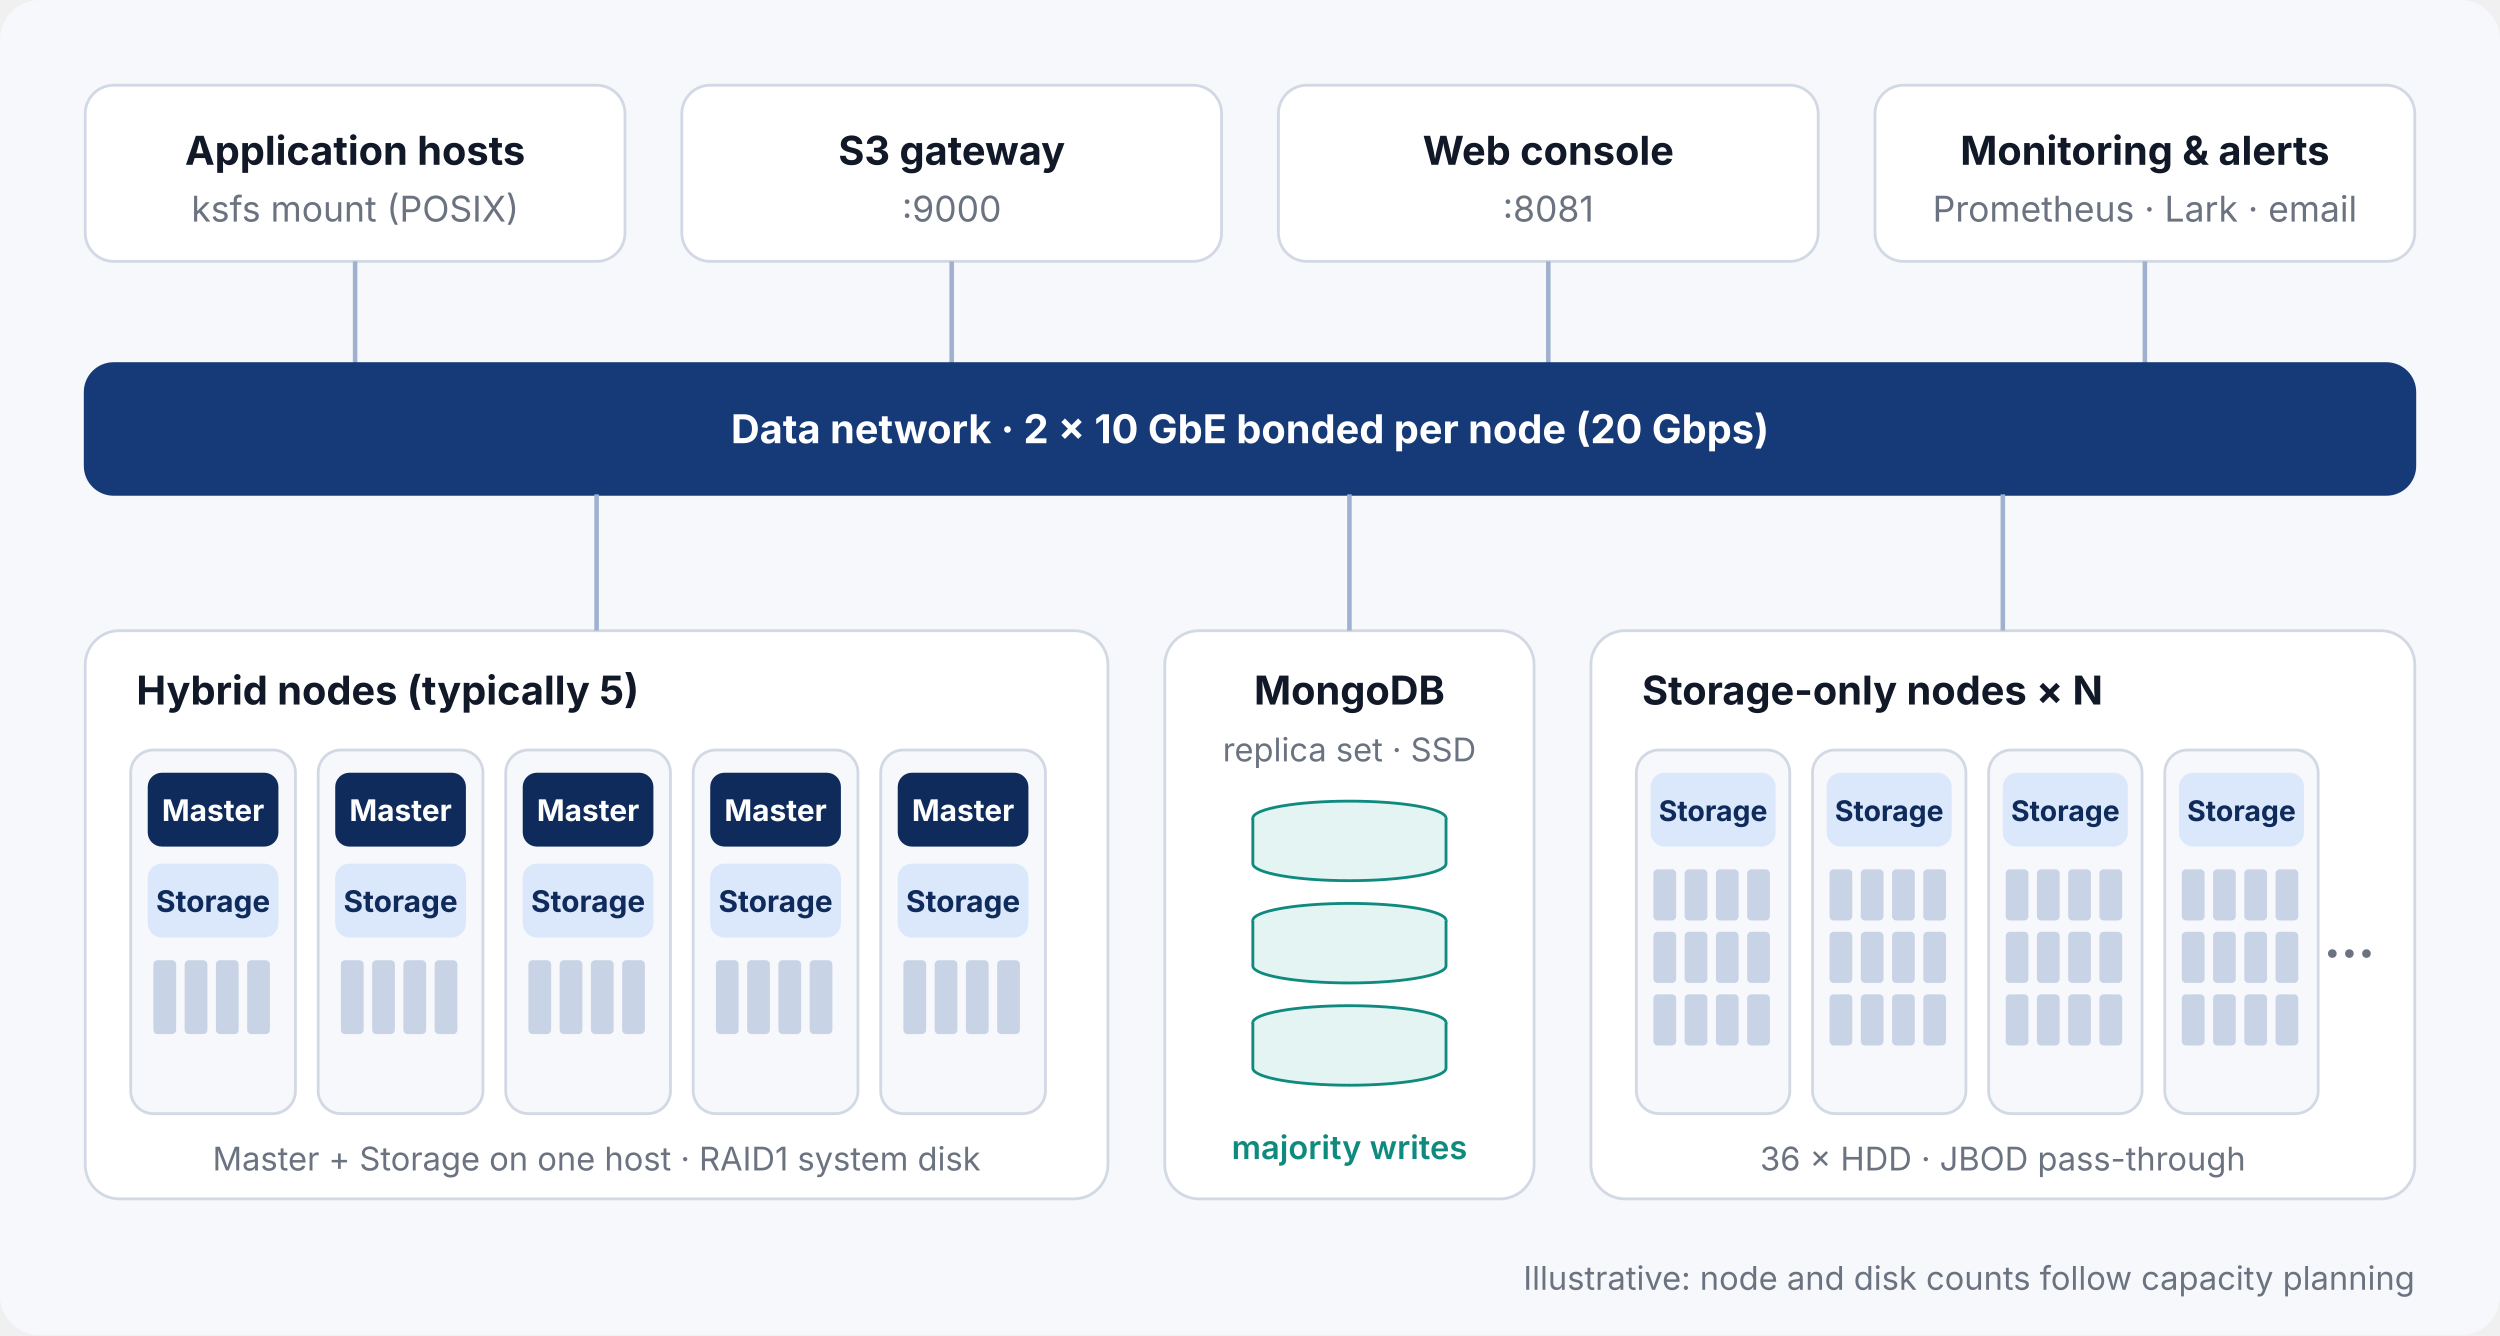
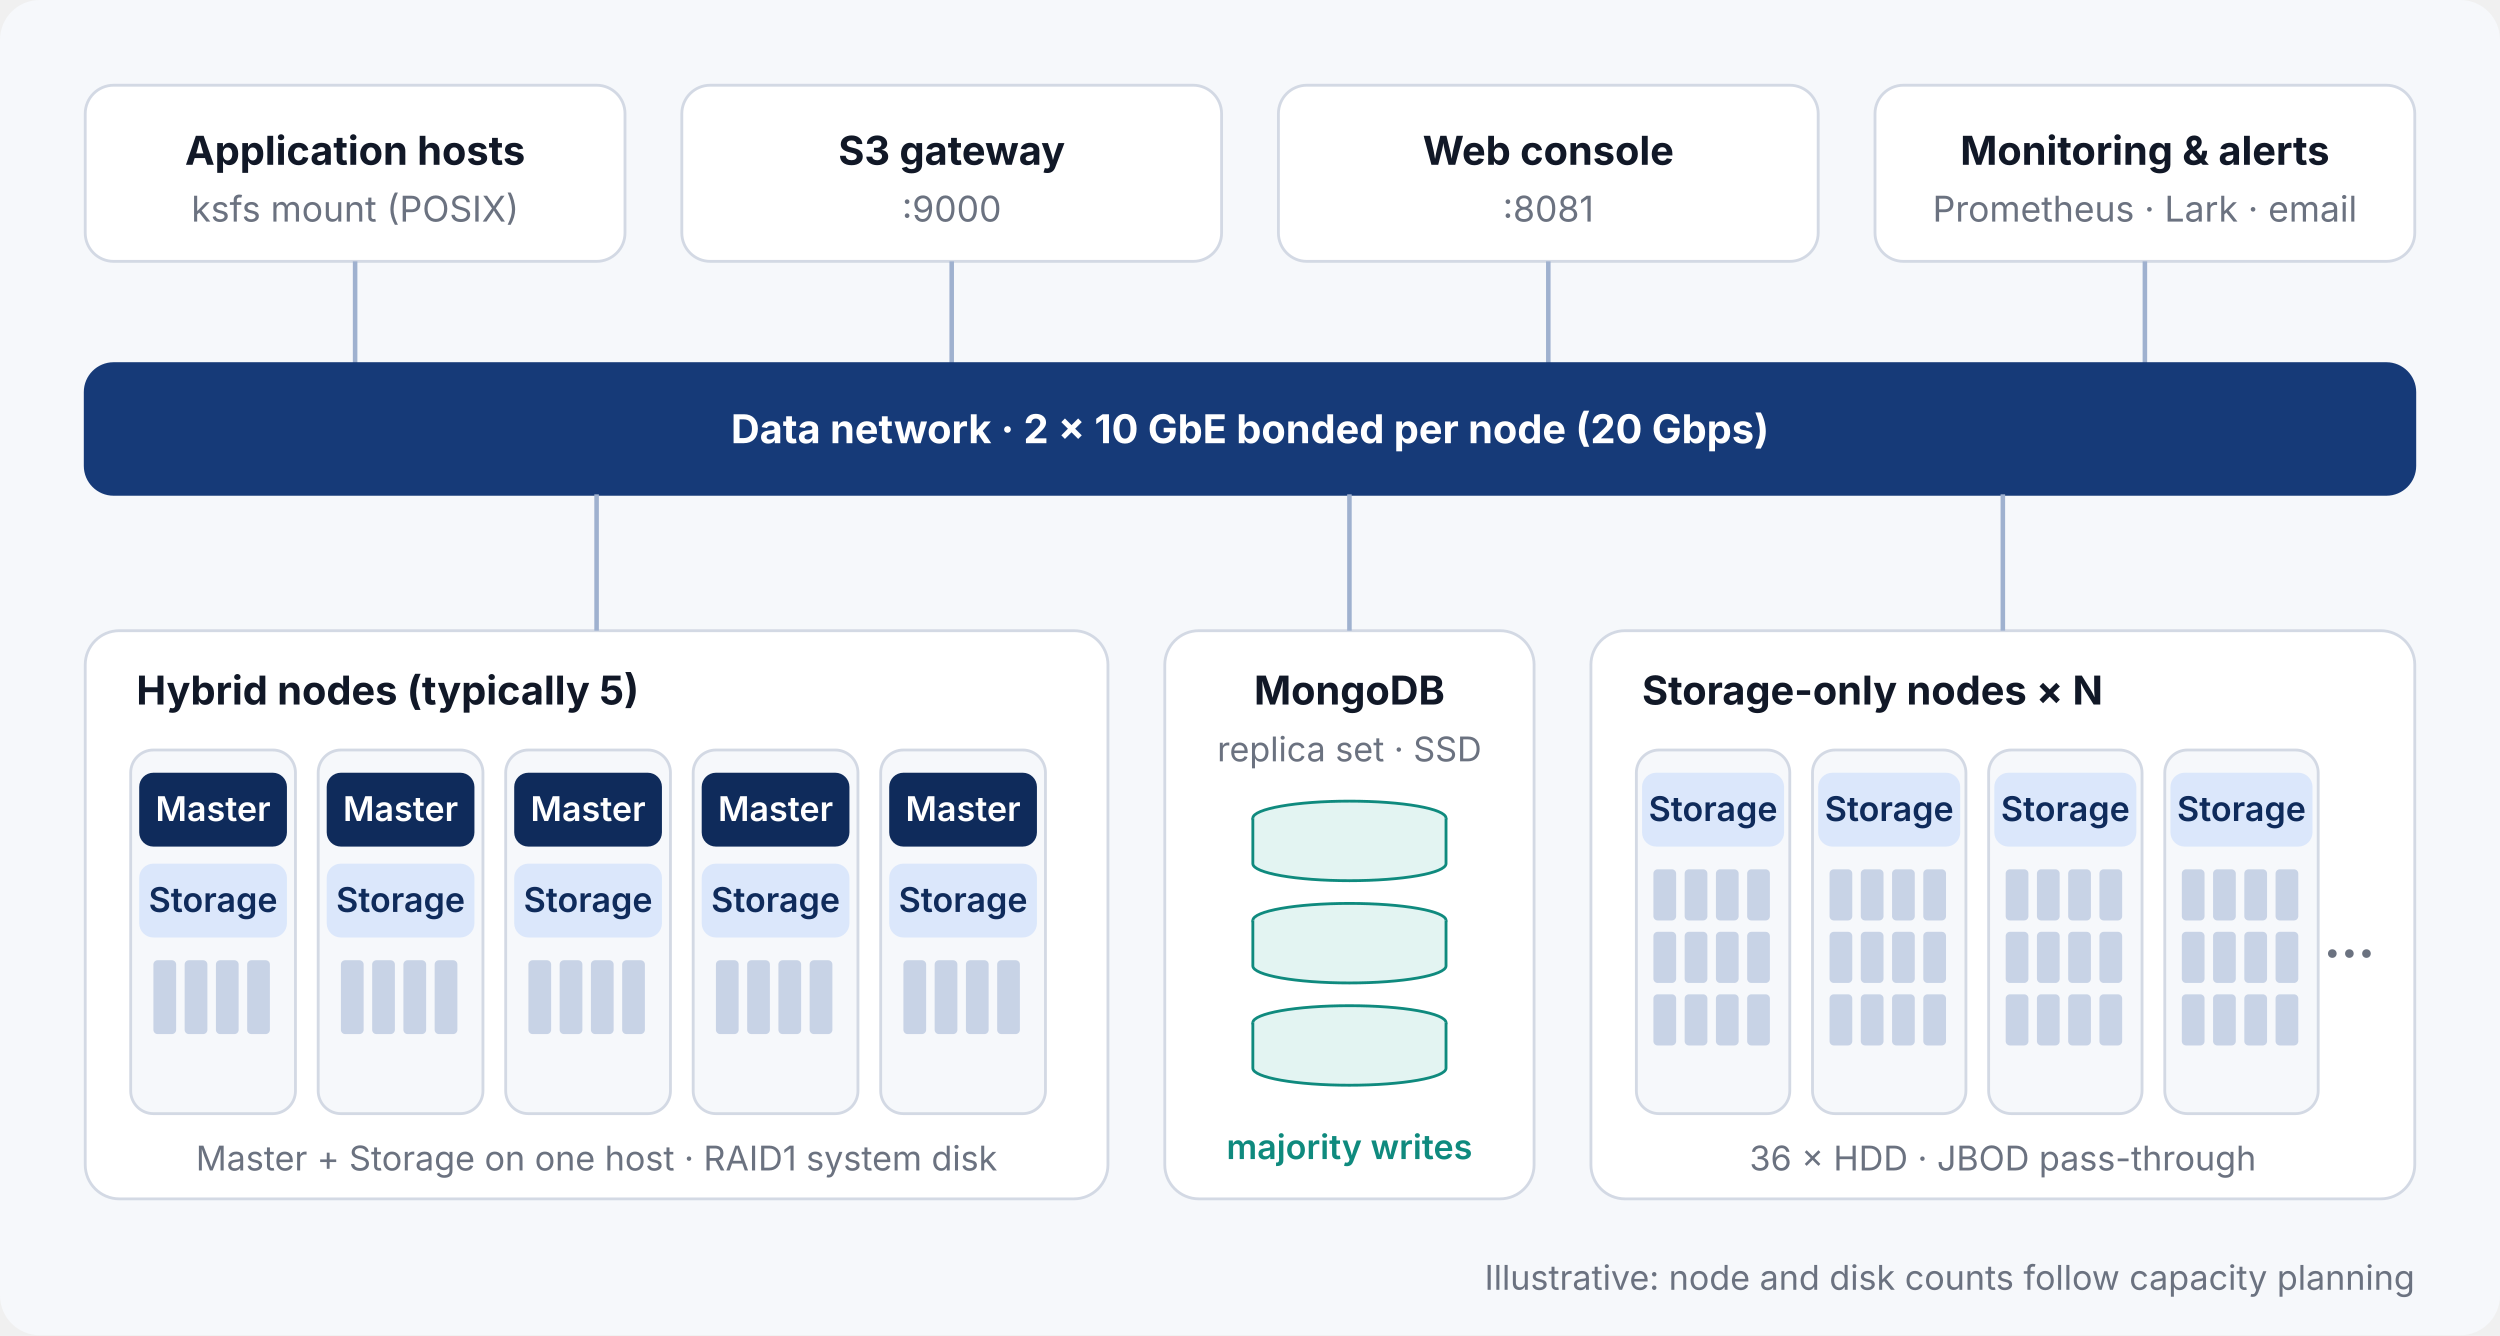
<svg xmlns="http://www.w3.org/2000/svg" viewBox="0 0 880 470" font-family="-apple-system, BlinkMacSystemFont, 'Segoe UI', 'PingFang SC', 'Microsoft YaHei', sans-serif">
  <defs>
    <marker id="ah" viewBox="0 0 10 10" refX="9" refY="5" markerWidth="7" markerHeight="7" orient="auto-start-reverse">
      <path d="M0 0 L10 5 L0 10 z" fill="#9fb1cf" />
    </marker>
    <pattern id="hatch" width="7" height="7" patternUnits="userSpaceOnUse" patternTransform="rotate(45)">
      <rect width="7" height="7" fill="#fbf1df" />
      <line x1="0" y1="0" x2="0" y2="7" stroke="#e6c48a" stroke-width="3" />
    </pattern>
  </defs>
  <rect x="0" y="0" width="880" height="470" rx="14" fill="#f6f8fb" />
  <rect x="30" y="30" width="190" height="62" rx="10" fill="#fff" stroke="#d3d9e4" />
  <text x="125.0" y="58.0" font-size="14" font-weight="700" fill="#111827" text-anchor="middle">Application hosts</text>
  <text x="125.0" y="78.0" font-size="12.5" fill="#6b7280" text-anchor="middle">ksfs mount (POSIX)</text>
  <line x1="125" y1="92" x2="125" y2="128" stroke="#9fb1cf" stroke-width="1.6" />
  <rect x="240" y="30" width="190" height="62" rx="10" fill="#fff" stroke="#d3d9e4" />
  <text x="335.0" y="58.0" font-size="14" font-weight="700" fill="#111827" text-anchor="middle">S3 gateway</text>
  <text x="335.0" y="78.0" font-size="12.5" fill="#6b7280" text-anchor="middle">:9000</text>
  <line x1="335" y1="92" x2="335" y2="128" stroke="#9fb1cf" stroke-width="1.6" />
  <rect x="450" y="30" width="190" height="62" rx="10" fill="#fff" stroke="#d3d9e4" />
  <text x="545.0" y="58.0" font-size="14" font-weight="700" fill="#111827" text-anchor="middle">Web console</text>
  <text x="545.0" y="78.0" font-size="12.5" fill="#6b7280" text-anchor="middle">:8081</text>
  <line x1="545" y1="92" x2="545" y2="128" stroke="#9fb1cf" stroke-width="1.6" />
  <rect x="660" y="30" width="190" height="62" rx="10" fill="#fff" stroke="#d3d9e4" />
  <text x="755.0" y="58.0" font-size="14" font-weight="700" fill="#111827" text-anchor="middle">Monitoring &amp; alerts</text>
  <text x="755.0" y="78.0" font-size="12.5" fill="#6b7280" text-anchor="middle">Prometheus · Lark · email</text>
  <line x1="755" y1="92" x2="755" y2="128" stroke="#9fb1cf" stroke-width="1.6" />
  <rect x="30" y="128" width="820" height="46" rx="10" fill="#163a78" stroke="#163a78" />
  <text x="440.0" y="156.0" font-size="14" font-weight="700" fill="#fff" text-anchor="middle">Data network · 2 × 10 GbE bonded per node (20 Gbps)</text>
  <rect x="30" y="222" width="360" height="200" rx="12" fill="#fff" stroke="#d3d9e4" />
  <text x="48" y="248" font-size="14" fill="#111827" text-anchor="start" font-weight="700">Hybrid nodes (typically 5)</text>
  <rect x="46" y="264" width="58" height="128" rx="8" fill="#f6f8fb" stroke="#d3d9e4" />
-   <rect x="52" y="272" width="46" height="26" rx="5" fill="#0f2b5b" />
-   <text x="75" y="289" font-size="10.5" fill="#fff" text-anchor="middle" font-weight="700">Master</text>
-   <rect x="52" y="304" width="46" height="26" rx="5" fill="#dbe7fb" />
-   <text x="75" y="321" font-size="10.5" fill="#0f2b5b" text-anchor="middle" font-weight="700">Storage</text>
+   <rect x="49" y="272" width="52" height="26" rx="5" fill="#0f2b5b" />
+   <text x="75" y="289" font-size="12" fill="#fff" text-anchor="middle" font-weight="600">Master</text>
+   <rect x="49" y="304" width="52" height="26" rx="5" fill="#dbe7fb" />
+   <text x="75" y="321" font-size="12" fill="#0f2b5b" text-anchor="middle" font-weight="600">Storage</text>
  <rect x="54" y="338" width="8" height="26" rx="1.5" fill="#c8d3e6" />
  <rect x="65" y="338" width="8" height="26" rx="1.5" fill="#c8d3e6" />
  <rect x="76" y="338" width="8" height="26" rx="1.5" fill="#c8d3e6" />
  <rect x="87" y="338" width="8" height="26" rx="1.5" fill="#c8d3e6" />
  <rect x="112" y="264" width="58" height="128" rx="8" fill="#f6f8fb" stroke="#d3d9e4" />
-   <rect x="118" y="272" width="46" height="26" rx="5" fill="#0f2b5b" />
-   <text x="141" y="289" font-size="10.5" fill="#fff" text-anchor="middle" font-weight="700">Master</text>
-   <rect x="118" y="304" width="46" height="26" rx="5" fill="#dbe7fb" />
-   <text x="141" y="321" font-size="10.5" fill="#0f2b5b" text-anchor="middle" font-weight="700">Storage</text>
+   <rect x="115" y="272" width="52" height="26" rx="5" fill="#0f2b5b" />
+   <text x="141" y="289" font-size="12" fill="#fff" text-anchor="middle" font-weight="600">Master</text>
+   <rect x="115" y="304" width="52" height="26" rx="5" fill="#dbe7fb" />
+   <text x="141" y="321" font-size="12" fill="#0f2b5b" text-anchor="middle" font-weight="600">Storage</text>
  <rect x="120" y="338" width="8" height="26" rx="1.5" fill="#c8d3e6" />
  <rect x="131" y="338" width="8" height="26" rx="1.5" fill="#c8d3e6" />
  <rect x="142" y="338" width="8" height="26" rx="1.5" fill="#c8d3e6" />
  <rect x="153" y="338" width="8" height="26" rx="1.5" fill="#c8d3e6" />
  <rect x="178" y="264" width="58" height="128" rx="8" fill="#f6f8fb" stroke="#d3d9e4" />
-   <rect x="184" y="272" width="46" height="26" rx="5" fill="#0f2b5b" />
-   <text x="207" y="289" font-size="10.5" fill="#fff" text-anchor="middle" font-weight="700">Master</text>
-   <rect x="184" y="304" width="46" height="26" rx="5" fill="#dbe7fb" />
-   <text x="207" y="321" font-size="10.5" fill="#0f2b5b" text-anchor="middle" font-weight="700">Storage</text>
+   <rect x="181" y="272" width="52" height="26" rx="5" fill="#0f2b5b" />
+   <text x="207" y="289" font-size="12" fill="#fff" text-anchor="middle" font-weight="600">Master</text>
+   <rect x="181" y="304" width="52" height="26" rx="5" fill="#dbe7fb" />
+   <text x="207" y="321" font-size="12" fill="#0f2b5b" text-anchor="middle" font-weight="600">Storage</text>
  <rect x="186" y="338" width="8" height="26" rx="1.5" fill="#c8d3e6" />
  <rect x="197" y="338" width="8" height="26" rx="1.5" fill="#c8d3e6" />
  <rect x="208" y="338" width="8" height="26" rx="1.5" fill="#c8d3e6" />
  <rect x="219" y="338" width="8" height="26" rx="1.5" fill="#c8d3e6" />
  <rect x="244" y="264" width="58" height="128" rx="8" fill="#f6f8fb" stroke="#d3d9e4" />
-   <rect x="250" y="272" width="46" height="26" rx="5" fill="#0f2b5b" />
-   <text x="273" y="289" font-size="10.5" fill="#fff" text-anchor="middle" font-weight="700">Master</text>
-   <rect x="250" y="304" width="46" height="26" rx="5" fill="#dbe7fb" />
-   <text x="273" y="321" font-size="10.5" fill="#0f2b5b" text-anchor="middle" font-weight="700">Storage</text>
+   <rect x="247" y="272" width="52" height="26" rx="5" fill="#0f2b5b" />
+   <text x="273" y="289" font-size="12" fill="#fff" text-anchor="middle" font-weight="600">Master</text>
+   <rect x="247" y="304" width="52" height="26" rx="5" fill="#dbe7fb" />
+   <text x="273" y="321" font-size="12" fill="#0f2b5b" text-anchor="middle" font-weight="600">Storage</text>
  <rect x="252" y="338" width="8" height="26" rx="1.5" fill="#c8d3e6" />
  <rect x="263" y="338" width="8" height="26" rx="1.5" fill="#c8d3e6" />
  <rect x="274" y="338" width="8" height="26" rx="1.5" fill="#c8d3e6" />
  <rect x="285" y="338" width="8" height="26" rx="1.5" fill="#c8d3e6" />
  <rect x="310" y="264" width="58" height="128" rx="8" fill="#f6f8fb" stroke="#d3d9e4" />
-   <rect x="316" y="272" width="46" height="26" rx="5" fill="#0f2b5b" />
-   <text x="339" y="289" font-size="10.5" fill="#fff" text-anchor="middle" font-weight="700">Master</text>
-   <rect x="316" y="304" width="46" height="26" rx="5" fill="#dbe7fb" />
-   <text x="339" y="321" font-size="10.5" fill="#0f2b5b" text-anchor="middle" font-weight="700">Storage</text>
+   <rect x="313" y="272" width="52" height="26" rx="5" fill="#0f2b5b" />
+   <text x="339" y="289" font-size="12" fill="#fff" text-anchor="middle" font-weight="600">Master</text>
+   <rect x="313" y="304" width="52" height="26" rx="5" fill="#dbe7fb" />
+   <text x="339" y="321" font-size="12" fill="#0f2b5b" text-anchor="middle" font-weight="600">Storage</text>
  <rect x="318" y="338" width="8" height="26" rx="1.5" fill="#c8d3e6" />
  <rect x="329" y="338" width="8" height="26" rx="1.5" fill="#c8d3e6" />
  <rect x="340" y="338" width="8" height="26" rx="1.5" fill="#c8d3e6" />
  <rect x="351" y="338" width="8" height="26" rx="1.5" fill="#c8d3e6" />
-   <text x="210" y="412" font-size="11.5" fill="#6b7280" text-anchor="middle" font-weight="400">Master + Storage on one host · RAID1 system disk</text>
+   <text x="210" y="412" font-size="12" fill="#6b7280" text-anchor="middle" font-weight="400">Master + Storage on one host · RAID1 system disk</text>
  <line x1="210" y1="174" x2="210" y2="222" stroke="#9fb1cf" stroke-width="1.6" />
  <rect x="410" y="222" width="130" height="200" rx="12" fill="#fff" stroke="#d3d9e4" />
  <text x="475" y="248" font-size="14" fill="#111827" text-anchor="middle" font-weight="700">MongoDB</text>
-   <text x="475" y="268" font-size="11.5" fill="#6b7280" text-anchor="middle" font-weight="400">replica set · SSD</text>
+   <text x="475" y="268" font-size="12" fill="#6b7280" text-anchor="middle" font-weight="400">replica set · SSD</text>
  <ellipse cx="475" cy="288" rx="34" ry="6" fill="#e3f4f2" stroke="#0f8a7e" />
  <path d="M441 288 v16 a34 6 0 0 0 68 0 v-16" fill="#e3f4f2" stroke="#0f8a7e" />
  <ellipse cx="475" cy="324" rx="34" ry="6" fill="#e3f4f2" stroke="#0f8a7e" />
  <path d="M441 324 v16 a34 6 0 0 0 68 0 v-16" fill="#e3f4f2" stroke="#0f8a7e" />
  <ellipse cx="475" cy="360" rx="34" ry="6" fill="#e3f4f2" stroke="#0f8a7e" />
  <path d="M441 360 v16 a34 6 0 0 0 68 0 v-16" fill="#e3f4f2" stroke="#0f8a7e" />
-   <text x="475" y="408" font-size="11.5" fill="#0f8a7e" text-anchor="middle" font-weight="600">majority writes</text>
+   <text x="475" y="408" font-size="12" fill="#0f8a7e" text-anchor="middle" font-weight="600">majority writes</text>
  <line x1="475" y1="174" x2="475" y2="222" stroke="#9fb1cf" stroke-width="1.6" />
  <rect x="560" y="222" width="290" height="200" rx="12" fill="#fff" stroke="#d3d9e4" />
  <text x="578" y="248" font-size="14" fill="#111827" text-anchor="start" font-weight="700">Storage-only nodes × N</text>
  <rect x="576" y="264" width="54" height="128" rx="8" fill="#f6f8fb" stroke="#d3d9e4" />
-   <rect x="581" y="272" width="44" height="26" rx="5" fill="#dbe7fb" />
-   <text x="603" y="289" font-size="10" fill="#0f2b5b" text-anchor="middle" font-weight="700">Storage</text>
+   <rect x="578" y="272" width="50" height="26" rx="5" fill="#dbe7fb" />
+   <text x="603" y="289" font-size="12" fill="#0f2b5b" text-anchor="middle" font-weight="600">Storage</text>
  <rect x="582" y="306" width="8" height="18" rx="1.5" fill="#c8d3e6" />
  <rect x="593" y="306" width="8" height="18" rx="1.5" fill="#c8d3e6" />
  <rect x="604" y="306" width="8" height="18" rx="1.5" fill="#c8d3e6" />
  <rect x="615" y="306" width="8" height="18" rx="1.5" fill="#c8d3e6" />
  <rect x="582" y="328" width="8" height="18" rx="1.5" fill="#c8d3e6" />
  <rect x="593" y="328" width="8" height="18" rx="1.5" fill="#c8d3e6" />
  <rect x="604" y="328" width="8" height="18" rx="1.5" fill="#c8d3e6" />
  <rect x="615" y="328" width="8" height="18" rx="1.5" fill="#c8d3e6" />
  <rect x="582" y="350" width="8" height="18" rx="1.5" fill="#c8d3e6" />
  <rect x="593" y="350" width="8" height="18" rx="1.5" fill="#c8d3e6" />
  <rect x="604" y="350" width="8" height="18" rx="1.5" fill="#c8d3e6" />
  <rect x="615" y="350" width="8" height="18" rx="1.5" fill="#c8d3e6" />
  <rect x="638" y="264" width="54" height="128" rx="8" fill="#f6f8fb" stroke="#d3d9e4" />
-   <rect x="643" y="272" width="44" height="26" rx="5" fill="#dbe7fb" />
-   <text x="665" y="289" font-size="10" fill="#0f2b5b" text-anchor="middle" font-weight="700">Storage</text>
+   <rect x="640" y="272" width="50" height="26" rx="5" fill="#dbe7fb" />
+   <text x="665" y="289" font-size="12" fill="#0f2b5b" text-anchor="middle" font-weight="600">Storage</text>
  <rect x="644" y="306" width="8" height="18" rx="1.5" fill="#c8d3e6" />
  <rect x="655" y="306" width="8" height="18" rx="1.5" fill="#c8d3e6" />
  <rect x="666" y="306" width="8" height="18" rx="1.5" fill="#c8d3e6" />
  <rect x="677" y="306" width="8" height="18" rx="1.5" fill="#c8d3e6" />
  <rect x="644" y="328" width="8" height="18" rx="1.5" fill="#c8d3e6" />
  <rect x="655" y="328" width="8" height="18" rx="1.5" fill="#c8d3e6" />
  <rect x="666" y="328" width="8" height="18" rx="1.5" fill="#c8d3e6" />
  <rect x="677" y="328" width="8" height="18" rx="1.5" fill="#c8d3e6" />
  <rect x="644" y="350" width="8" height="18" rx="1.5" fill="#c8d3e6" />
  <rect x="655" y="350" width="8" height="18" rx="1.5" fill="#c8d3e6" />
  <rect x="666" y="350" width="8" height="18" rx="1.5" fill="#c8d3e6" />
  <rect x="677" y="350" width="8" height="18" rx="1.5" fill="#c8d3e6" />
  <rect x="700" y="264" width="54" height="128" rx="8" fill="#f6f8fb" stroke="#d3d9e4" />
-   <rect x="705" y="272" width="44" height="26" rx="5" fill="#dbe7fb" />
-   <text x="727" y="289" font-size="10" fill="#0f2b5b" text-anchor="middle" font-weight="700">Storage</text>
+   <rect x="702" y="272" width="50" height="26" rx="5" fill="#dbe7fb" />
+   <text x="727" y="289" font-size="12" fill="#0f2b5b" text-anchor="middle" font-weight="600">Storage</text>
  <rect x="706" y="306" width="8" height="18" rx="1.5" fill="#c8d3e6" />
  <rect x="717" y="306" width="8" height="18" rx="1.5" fill="#c8d3e6" />
  <rect x="728" y="306" width="8" height="18" rx="1.5" fill="#c8d3e6" />
  <rect x="739" y="306" width="8" height="18" rx="1.5" fill="#c8d3e6" />
  <rect x="706" y="328" width="8" height="18" rx="1.5" fill="#c8d3e6" />
  <rect x="717" y="328" width="8" height="18" rx="1.5" fill="#c8d3e6" />
  <rect x="728" y="328" width="8" height="18" rx="1.5" fill="#c8d3e6" />
  <rect x="739" y="328" width="8" height="18" rx="1.5" fill="#c8d3e6" />
  <rect x="706" y="350" width="8" height="18" rx="1.5" fill="#c8d3e6" />
  <rect x="717" y="350" width="8" height="18" rx="1.5" fill="#c8d3e6" />
  <rect x="728" y="350" width="8" height="18" rx="1.5" fill="#c8d3e6" />
  <rect x="739" y="350" width="8" height="18" rx="1.5" fill="#c8d3e6" />
  <rect x="762" y="264" width="54" height="128" rx="8" fill="#f6f8fb" stroke="#d3d9e4" />
-   <rect x="767" y="272" width="44" height="26" rx="5" fill="#dbe7fb" />
-   <text x="789" y="289" font-size="10" fill="#0f2b5b" text-anchor="middle" font-weight="700">Storage</text>
+   <rect x="764" y="272" width="50" height="26" rx="5" fill="#dbe7fb" />
+   <text x="789" y="289" font-size="12" fill="#0f2b5b" text-anchor="middle" font-weight="600">Storage</text>
  <rect x="768" y="306" width="8" height="18" rx="1.5" fill="#c8d3e6" />
  <rect x="779" y="306" width="8" height="18" rx="1.5" fill="#c8d3e6" />
  <rect x="790" y="306" width="8" height="18" rx="1.5" fill="#c8d3e6" />
  <rect x="801" y="306" width="8" height="18" rx="1.5" fill="#c8d3e6" />
  <rect x="768" y="328" width="8" height="18" rx="1.5" fill="#c8d3e6" />
  <rect x="779" y="328" width="8" height="18" rx="1.5" fill="#c8d3e6" />
  <rect x="790" y="328" width="8" height="18" rx="1.5" fill="#c8d3e6" />
  <rect x="801" y="328" width="8" height="18" rx="1.5" fill="#c8d3e6" />
  <rect x="768" y="350" width="8" height="18" rx="1.5" fill="#c8d3e6" />
  <rect x="779" y="350" width="8" height="18" rx="1.5" fill="#c8d3e6" />
  <rect x="790" y="350" width="8" height="18" rx="1.5" fill="#c8d3e6" />
  <rect x="801" y="350" width="8" height="18" rx="1.5" fill="#c8d3e6" />
  <text x="836" y="337" font-size="18" fill="#6b7280" text-anchor="end" font-weight="700">…</text>
-   <text x="705" y="412" font-size="11.5" fill="#6b7280" text-anchor="middle" font-weight="400">36 × HDD · JBOD pass-through</text>
+   <text x="705" y="412" font-size="12" fill="#6b7280" text-anchor="middle" font-weight="400">36 × HDD · JBOD pass-through</text>
  <line x1="705" y1="174" x2="705" y2="222" stroke="#9fb1cf" stroke-width="1.6" />
-   <text x="850" y="454" font-size="11.5" fill="#6b7280" text-anchor="end" font-weight="400">Illustrative: node and disk counts follow capacity planning</text>
+   <text x="850" y="454" font-size="12" fill="#6b7280" text-anchor="end" font-weight="400">Illustrative: node and disk counts follow capacity planning</text>
</svg>
